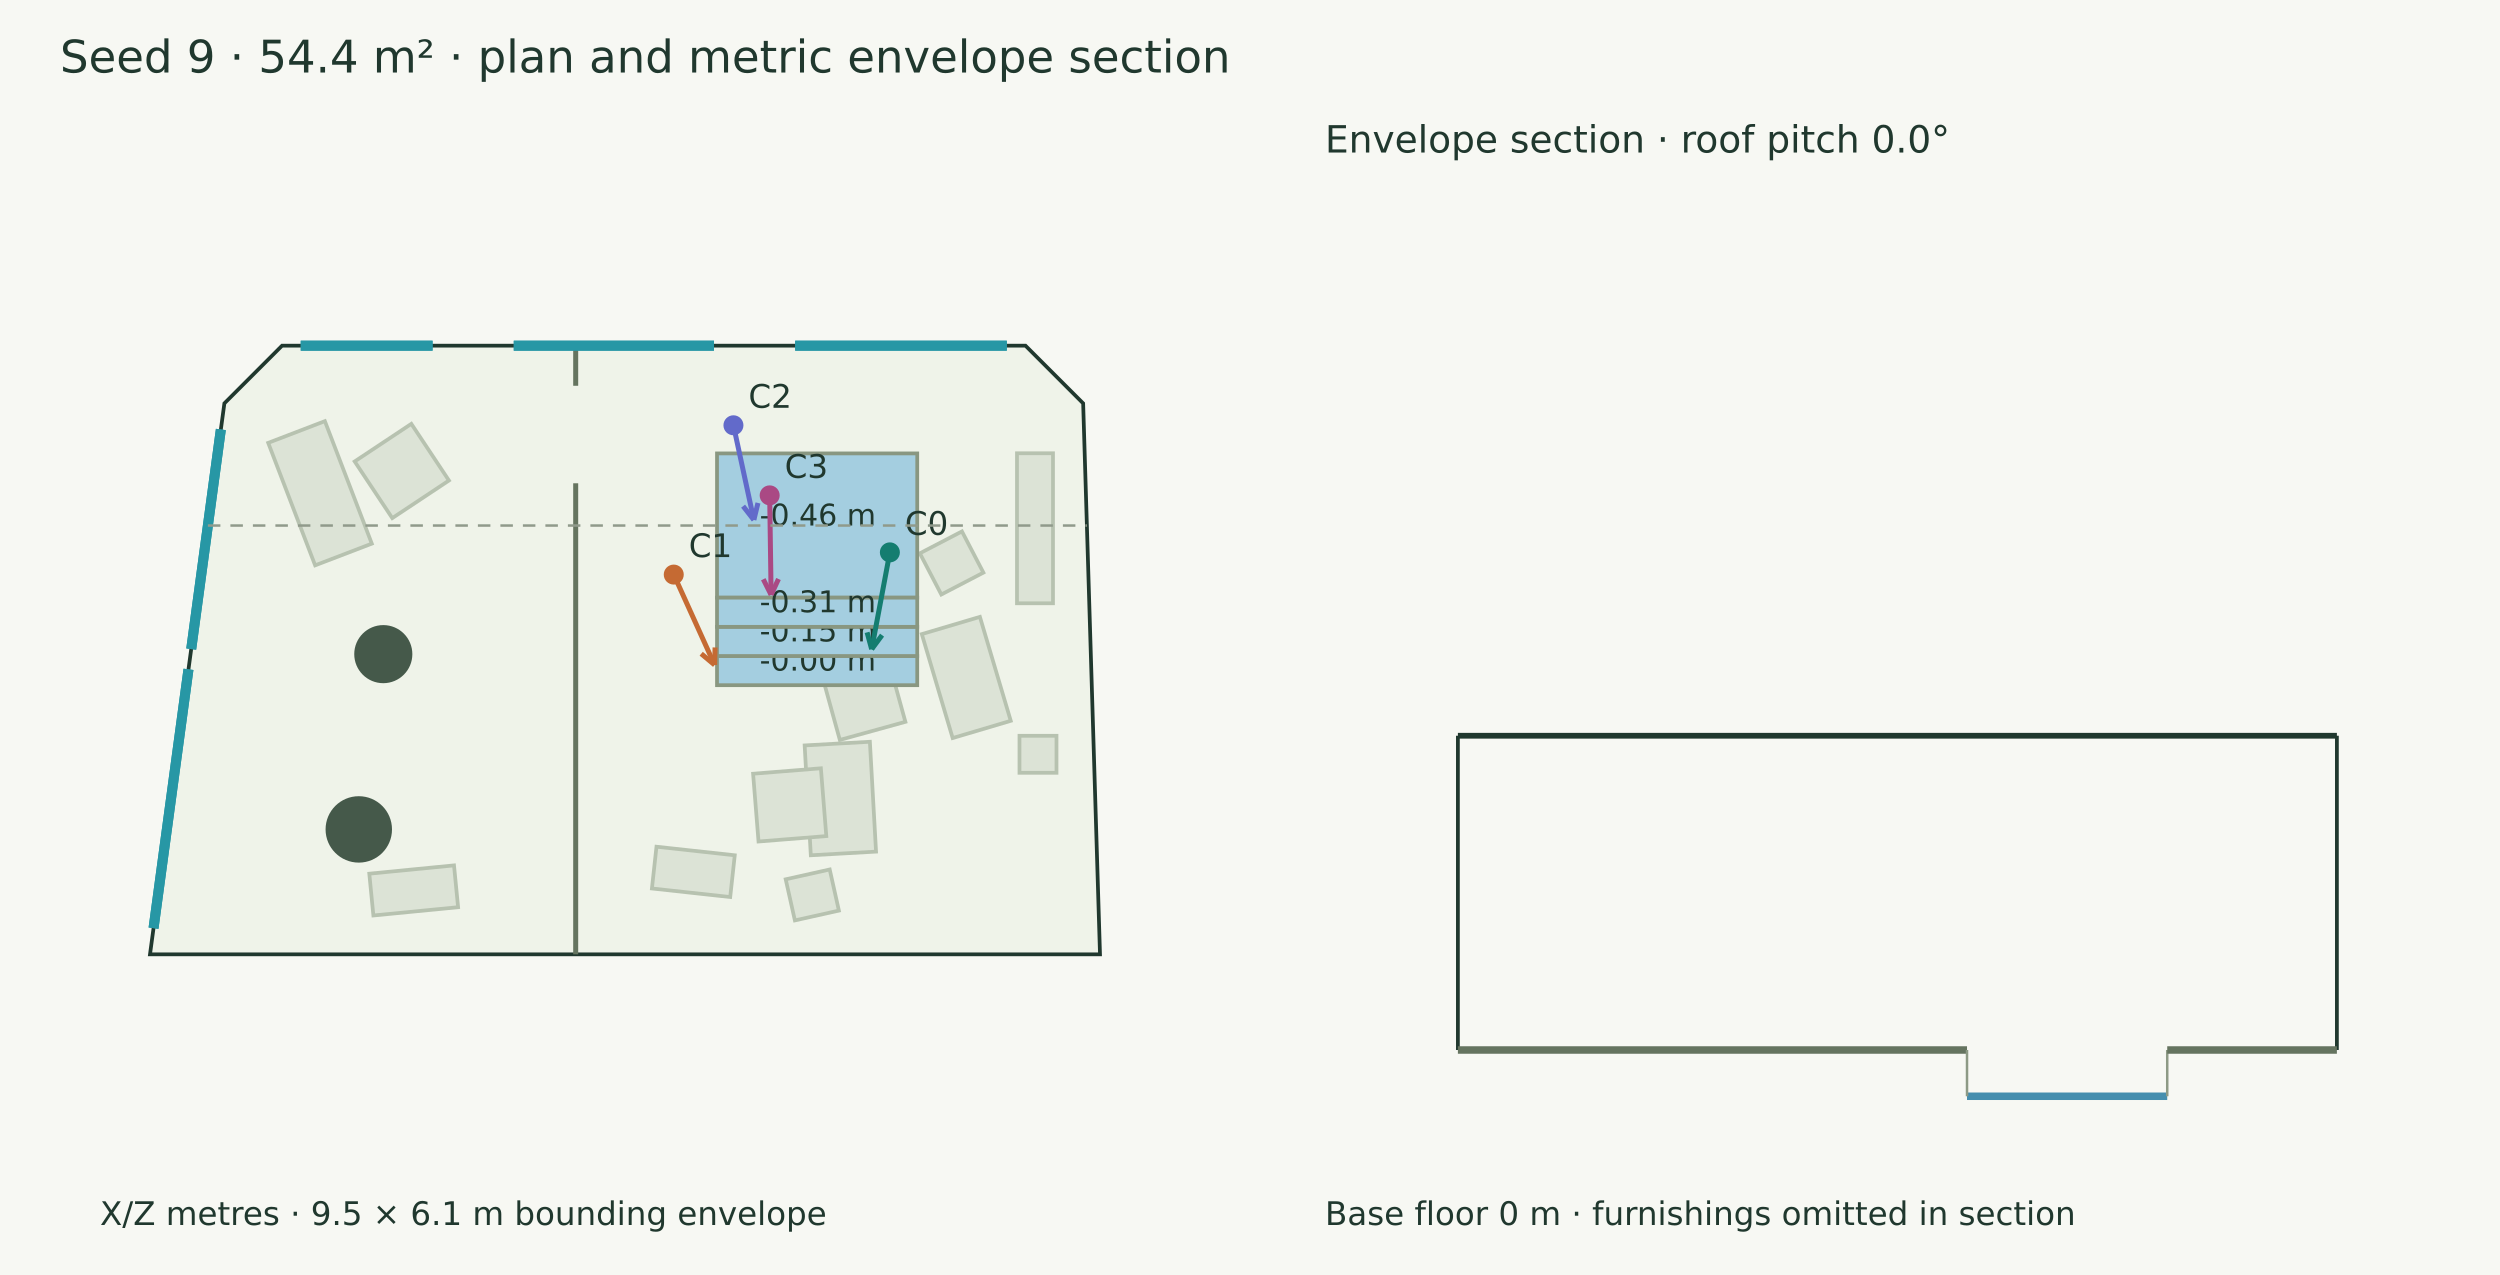
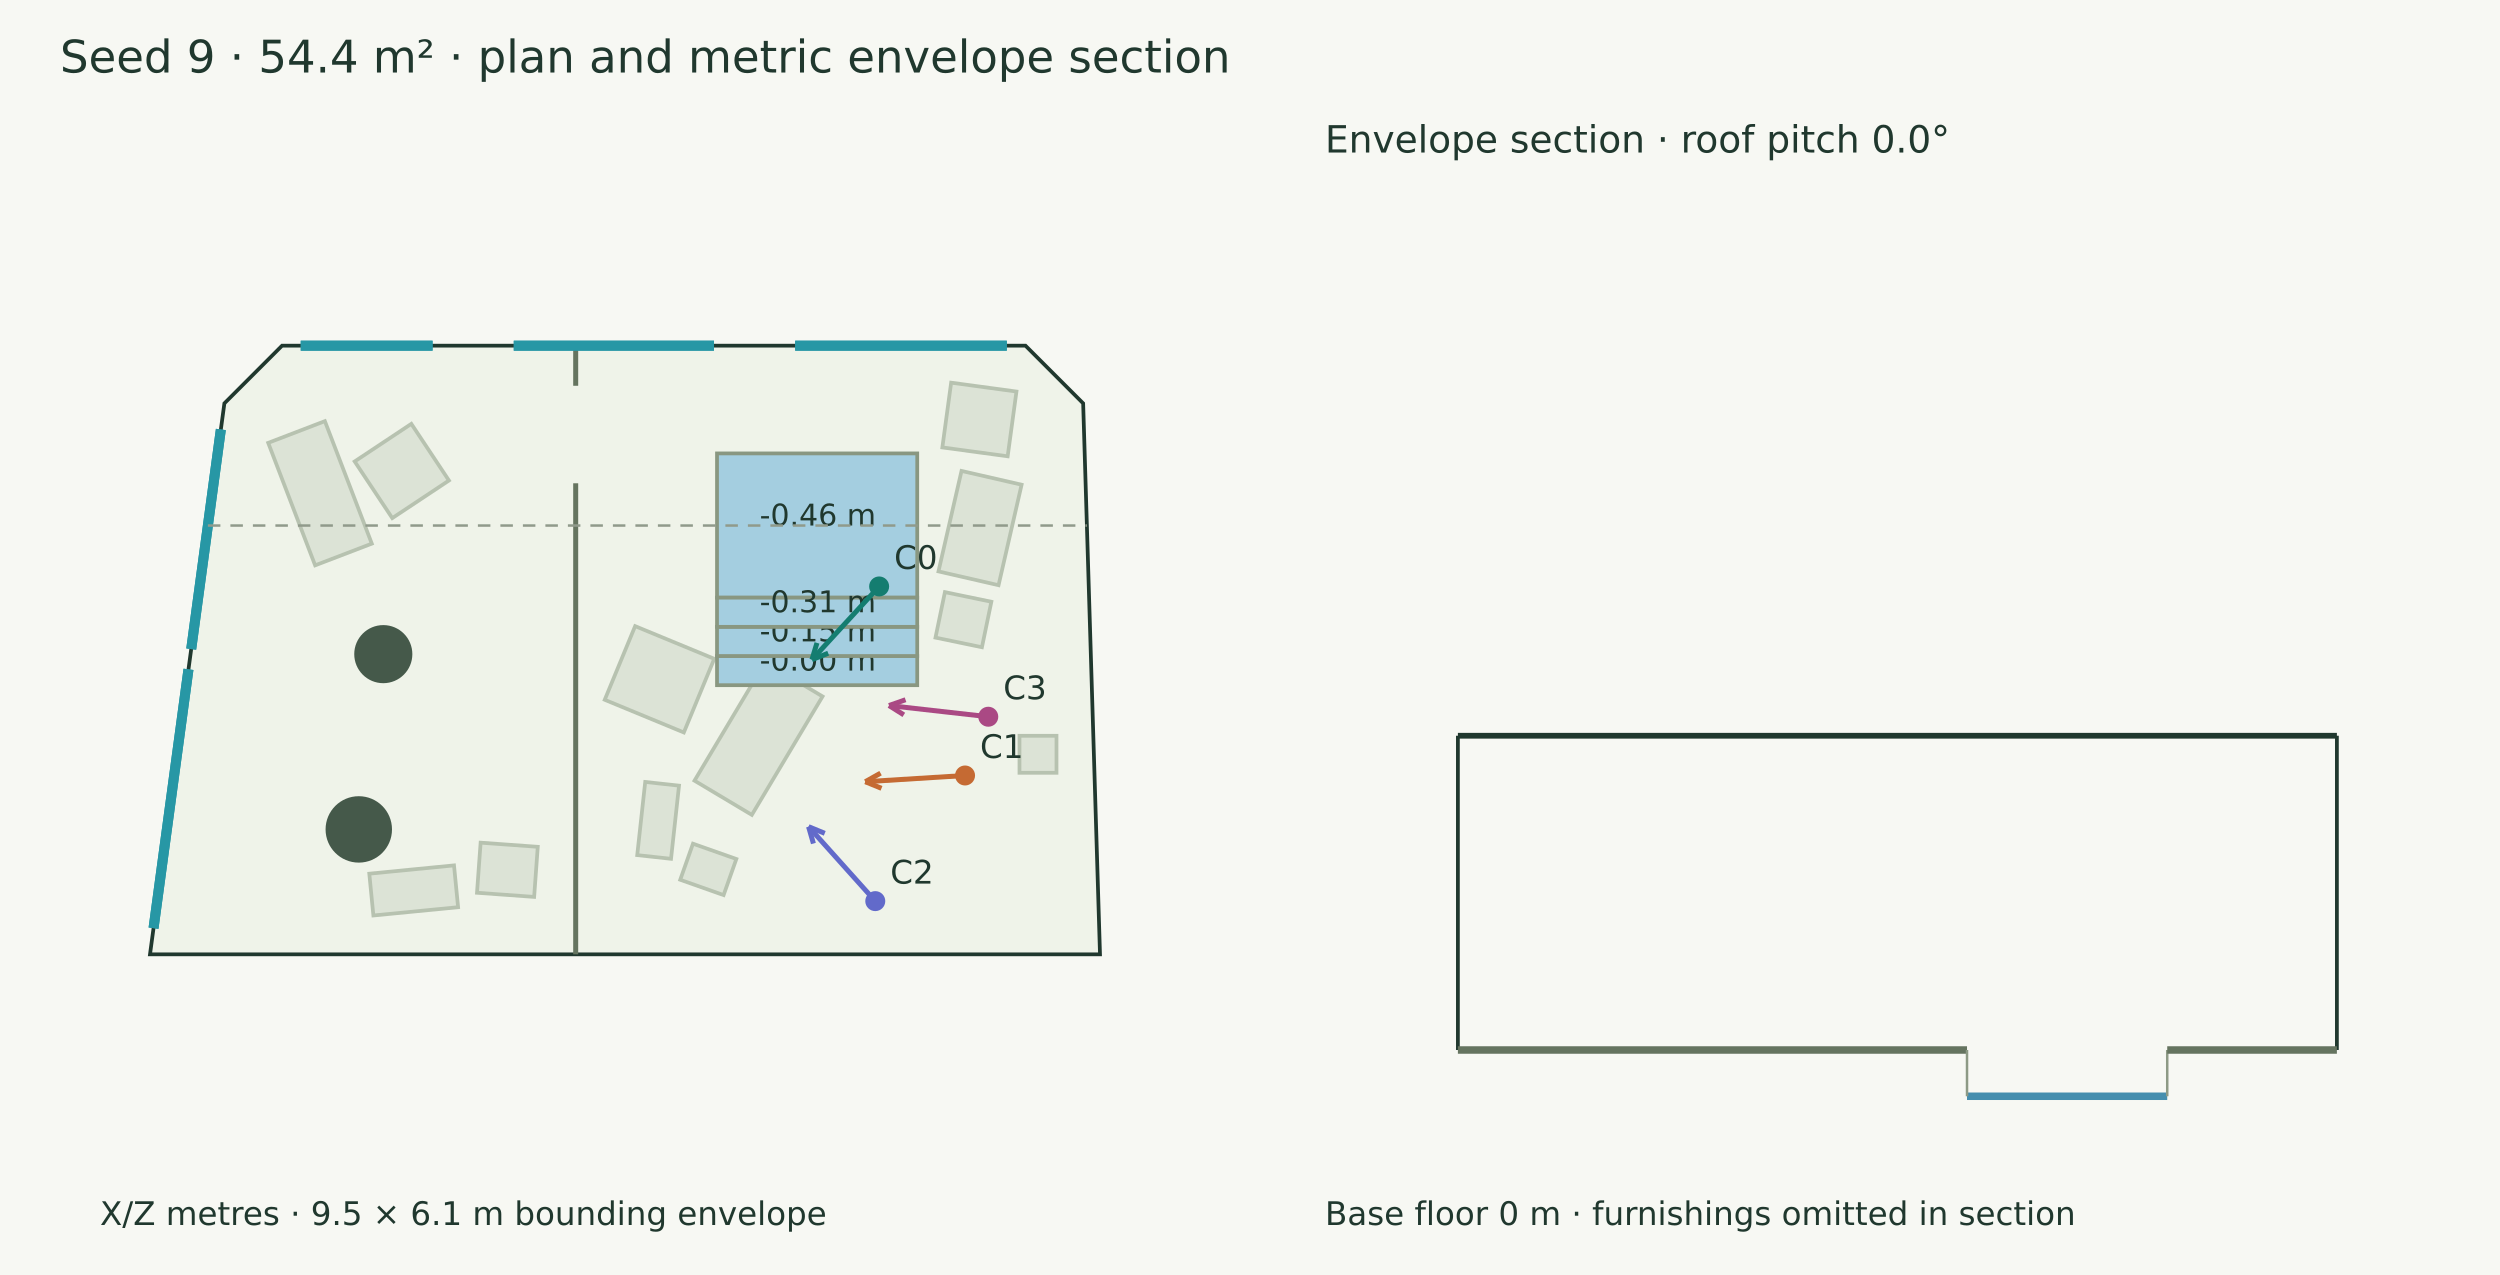
<svg xmlns="http://www.w3.org/2000/svg" width="1000" height="510" viewBox="0 0 1000 510">
  <rect width="100%" height="100%" fill="#f7f8f3" />
  <g font-family="DejaVu Sans" fill="#20382e">
    <text x="24.000" y="29.000" font-size="18">Seed 9 · 54.4 m² · plan and metric envelope section</text>
    <polygon points="112.818,138.275 410.198,138.275 433.261,161.338 439.998,381.725 60.002,381.725 89.754,161.338" fill="#eff3e9" stroke="#20382e" stroke-width="1.5" />
    <polygon points="126.055,226.138 107.281,177.140 129.948,168.455 148.722,217.453" fill="#dce3d6" stroke="#b7c2b0" stroke-width="1.5" />
    <polygon points="156.912,207.245 141.866,184.582 164.529,169.536 179.575,192.199" fill="#dce3d6" stroke="#b7c2b0" stroke-width="1.5" />
    <polygon points="183.237,362.877 149.353,366.192 147.717,349.470 181.601,346.155" fill="#dce3d6" stroke="#b7c2b0" stroke-width="1.5" />
-     <polygon points="347.948,296.707 350.415,340.644 324.326,342.109 321.859,298.172" fill="#dce3d6" stroke="#b7c2b0" stroke-width="1.5" />
-     <polygon points="328.351,307.316 330.525,334.432 303.409,336.607 301.235,309.491" fill="#dce3d6" stroke="#b7c2b0" stroke-width="1.5" />
-     <polygon points="391.960,246.749 404.298,288.325 381.066,295.220 368.727,253.643" fill="#dce3d6" stroke="#b7c2b0" stroke-width="1.5" />
-     <polygon points="354.916,262.507 362.158,288.729 335.936,295.970 328.695,269.749" fill="#dce3d6" stroke="#b7c2b0" stroke-width="1.5" />
-     <polygon points="292.080,358.814 260.767,355.390 262.594,338.688 293.907,342.112" fill="#dce3d6" stroke="#b7c2b0" stroke-width="1.5" />
-     <polygon points="421.196,181.307 421.196,241.313 406.794,241.313 406.794,181.307" fill="#dce3d6" stroke="#b7c2b0" stroke-width="1.5" />
+     <polygon points="329.018,278.576 300.732,325.954 277.797,312.262 306.083,264.883" fill="#dce3d6" stroke="#b7c2b0" stroke-width="1.5" />
+     <polygon points="285.700,263.527 273.532,292.988 241.889,279.919 254.057,250.458" fill="#dce3d6" stroke="#b7c2b0" stroke-width="1.5" />
+     <polygon points="408.640,193.889 399.418,234.080 375.386,228.566 384.608,188.374" fill="#dce3d6" stroke="#b7c2b0" stroke-width="1.5" />
+     <polygon points="364.661,191.597 357.626,217.874 331.348,210.839 338.383,184.562" fill="#dce3d6" stroke="#b7c2b0" stroke-width="1.5" />
+     <polygon points="271.610,314.258 268.410,343.522 254.889,342.044 258.089,312.779" fill="#dce3d6" stroke="#b7c2b0" stroke-width="1.5" />
    <polygon points="407.794,294.316 422.596,294.316 422.596,309.117 407.794,309.117" fill="#dce3d6" stroke="#b7c2b0" stroke-width="1.5" />
-     <polygon points="384.776,212.563 393.354,229.044 376.522,237.805 367.944,221.324" fill="#dce3d6" stroke="#b7c2b0" stroke-width="1.5" />
-     <polygon points="331.881,347.789 335.555,364.229 317.953,368.163 314.278,351.724" fill="#dce3d6" stroke="#b7c2b0" stroke-width="1.5" />
+     <polygon points="396.546,240.704 392.773,258.896 374.193,255.043 377.965,236.851" fill="#dce3d6" stroke="#b7c2b0" stroke-width="1.5" />
+     <polygon points="406.582,156.622 403.063,182.521 376.941,178.972 380.460,153.073" fill="#dce3d6" stroke="#b7c2b0" stroke-width="1.5" />
+     <polygon points="294.535,343.601 289.437,358.035 272.090,351.908 277.189,337.474" fill="#dce3d6" stroke="#b7c2b0" stroke-width="1.5" />
+     <polygon points="213.654,358.761 190.798,357.106 192.249,337.069 215.106,338.725" fill="#dce3d6" stroke="#b7c2b0" stroke-width="1.5" />
    <polygon points="286.806,181.366 366.892,181.366 366.892,239.063 286.806,239.063" fill="#a4cee0" stroke="#899781" stroke-width="1.5" />
    <text x="303.849" y="210.214" font-size="12">-0.46 m</text>
    <polygon points="286.806,262.404 366.892,262.404 366.892,274.075 286.806,274.075" fill="#a4cee0" stroke="#899781" stroke-width="1.5" />
    <text x="303.849" y="268.239" font-size="12">-0.00 m</text>
    <polygon points="286.806,250.733 366.892,250.733 366.892,262.404 286.806,262.404" fill="#a4cee0" stroke="#899781" stroke-width="1.5" />
    <text x="303.849" y="256.569" font-size="12">-0.15 m</text>
    <polygon points="286.806,239.063 366.892,239.063 366.892,250.733 286.806,250.733" fill="#a4cee0" stroke="#899781" stroke-width="1.5" />
    <text x="303.849" y="244.898" font-size="12">-0.31 m</text>
    <circle cx="153.319" cy="261.656" r="11.622" fill="#45594a" />
    <circle cx="143.515" cy="331.764" r="13.285" fill="#45594a" />
    <path d="M230.276,138.275 L230.276,154.309" stroke="#65745f" stroke-width="2" fill="none" />
    <path d="M230.276,193.309 L230.276,381.725" stroke="#65745f" stroke-width="2" fill="none" />
    <path d="M120.292,138.275 L173.031,138.275" stroke="#2797a5" stroke-width="4" fill="none" />
    <path d="M120.292,138.275 L173.031,138.275" stroke="#2797a5" stroke-width="4" fill="none" />
    <path d="M205.501,138.275 L285.597,138.275" stroke="#2797a5" stroke-width="4" fill="none" />
    <path d="M205.501,138.275 L285.597,138.275" stroke="#2797a5" stroke-width="4" fill="none" />
    <path d="M318.067,138.275 L402.723,138.275" stroke="#2797a5" stroke-width="4" fill="none" />
    <path d="M318.067,138.275 L402.723,138.275" stroke="#2797a5" stroke-width="4" fill="none" />
    <path d="M61.414,371.270 L75.390,267.741" stroke="#2797a5" stroke-width="4" fill="none" />
    <path d="M61.414,371.270 L75.390,267.741" stroke="#2797a5" stroke-width="4" fill="none" />
    <path d="M76.484,259.632 L88.342,171.794" stroke="#2797a5" stroke-width="4" fill="none" />
    <path d="M76.484,259.632 L88.342,171.794" stroke="#2797a5" stroke-width="4" fill="none" />
-     <path d="M355.948,220.947 L348.665,259.694" stroke="#147d70" stroke-width="2" fill="none" />
-     <path d="M348.665,259.694 L346.837,252.937" stroke="#147d70" stroke-width="2" fill="none" />
-     <path d="M348.665,259.694 L352.822,254.062" stroke="#147d70" stroke-width="2" fill="none" />
-     <circle cx="355.948" cy="220.947" r="4" fill="#147d70" />
-     <text x="361.948" y="213.947" font-size="13">C0</text>
-     <path d="M269.502,229.834 L285.851,265.980" stroke="#c56a33" stroke-width="2" fill="none" />
-     <path d="M285.851,265.980 L280.480,261.492" stroke="#c56a33" stroke-width="2" fill="none" />
-     <path d="M285.851,265.980 L286.028,258.982" stroke="#c56a33" stroke-width="2" fill="none" />
-     <circle cx="269.502" cy="229.834" r="4" fill="#c56a33" />
-     <text x="275.502" y="222.834" font-size="13">C1</text>
-     <path d="M293.376,170.114 L301.541,207.979" stroke="#626aca" stroke-width="2" fill="none" />
-     <path d="M301.541,207.979 L297.236,202.459" stroke="#626aca" stroke-width="2" fill="none" />
-     <path d="M301.541,207.979 L303.188,201.176" stroke="#626aca" stroke-width="2" fill="none" />
-     <circle cx="293.376" cy="170.114" r="4" fill="#626aca" />
-     <text x="299.376" y="163.114" font-size="13">C2</text>
-     <path d="M307.871,198.147 L308.447,237.950" stroke="#aa4984" stroke-width="2" fill="none" />
-     <path d="M308.447,237.950 L305.311,231.692" stroke="#aa4984" stroke-width="2" fill="none" />
-     <path d="M308.447,237.950 L311.400,231.604" stroke="#aa4984" stroke-width="2" fill="none" />
-     <circle cx="307.871" cy="198.147" r="4" fill="#aa4984" />
-     <text x="313.871" y="191.147" font-size="13">C3</text>
+     <path d="M351.654,234.582 L324.774,263.860" stroke="#147d70" stroke-width="2" fill="none" />
+     <path d="M324.774,263.860 L326.794,257.157" stroke="#147d70" stroke-width="2" fill="none" />
+     <path d="M324.774,263.860 L331.280,261.276" stroke="#147d70" stroke-width="2" fill="none" />
+     <circle cx="351.654" cy="234.582" r="4" fill="#147d70" />
+     <text x="357.654" y="227.582" font-size="13">C0</text>
+     <path d="M386.020,310.195 L346.120,312.687" stroke="#c56a33" stroke-width="2" fill="none" />
+     <path d="M346.120,312.687 L352.221,309.255" stroke="#c56a33" stroke-width="2" fill="none" />
+     <path d="M346.120,312.687 L352.600,315.333" stroke="#c56a33" stroke-width="2" fill="none" />
+     <circle cx="386.02" cy="310.195" r="4" fill="#c56a33" />
+     <text x="392.020" y="303.195" font-size="13">C1</text>
+     <path d="M350.110,360.448 L323.428,330.675" stroke="#626aca" stroke-width="2" fill="none" />
+     <path d="M323.428,330.675 L329.902,333.337" stroke="#626aca" stroke-width="2" fill="none" />
+     <path d="M323.428,330.675 L325.367,337.401" stroke="#626aca" stroke-width="2" fill="none" />
+     <circle cx="350.11" cy="360.448" r="4" fill="#626aca" />
+     <text x="356.110" y="353.448" font-size="13">C2</text>
+     <path d="M395.306,286.694 L355.603,282.218" stroke="#aa4984" stroke-width="2" fill="none" />
+     <path d="M355.603,282.218 L362.208,279.898" stroke="#aa4984" stroke-width="2" fill="none" />
+     <path d="M355.603,282.218 L361.526,285.949" stroke="#aa4984" stroke-width="2" fill="none" />
+     <circle cx="395.306" cy="286.694" r="4" fill="#aa4984" />
+     <text x="401.306" y="279.694" font-size="13">C3</text>
    <text x="40.000" y="490.000" font-size="13">X/Z metres · 9.5 × 6.1 m bounding envelope</text>
    <path d="M83.156,210.214 L434.755,210.214" stroke="#909a8b" stroke-width="1" stroke-dasharray="5 4" fill="none" />
    <path d="M583.156,294.298 L934.755,294.298" stroke="#20382e" stroke-width="2.3" fill="none" />
    <path d="M583.156,420.000 L583.156,294.298" stroke="#20382e" stroke-width="1.5" fill="none" />
    <path d="M934.755,420.000 L934.755,294.298" stroke="#20382e" stroke-width="1.5" fill="none" />
    <path d="M583.156,420.000 L786.806,420.000" stroke="#65745f" stroke-width="3" fill="none" />
    <path d="M583.156,420.000 L583.156,420.000" stroke="#8d9a85" stroke-width="1" fill="none" />
    <path d="M786.806,420.000 L786.806,420.000" stroke="#8d9a85" stroke-width="1" fill="none" />
    <path d="M786.806,438.505 L866.892,438.505" stroke="#458eae" stroke-width="3" fill="none" />
    <path d="M786.806,420.000 L786.806,438.505" stroke="#8d9a85" stroke-width="1" fill="none" />
    <path d="M866.892,420.000 L866.892,438.505" stroke="#8d9a85" stroke-width="1" fill="none" />
    <path d="M866.892,420.000 L934.755,420.000" stroke="#65745f" stroke-width="3" fill="none" />
    <path d="M866.892,420.000 L866.892,420.000" stroke="#8d9a85" stroke-width="1" fill="none" />
    <path d="M934.755,420.000 L934.755,420.000" stroke="#8d9a85" stroke-width="1" fill="none" />
    <text x="530.000" y="61.000" font-size="15">Envelope section · roof pitch 0.0°</text>
    <text x="530.000" y="490.000" font-size="13">Base floor 0 m · furnishings omitted in section</text>
  </g>
</svg>
